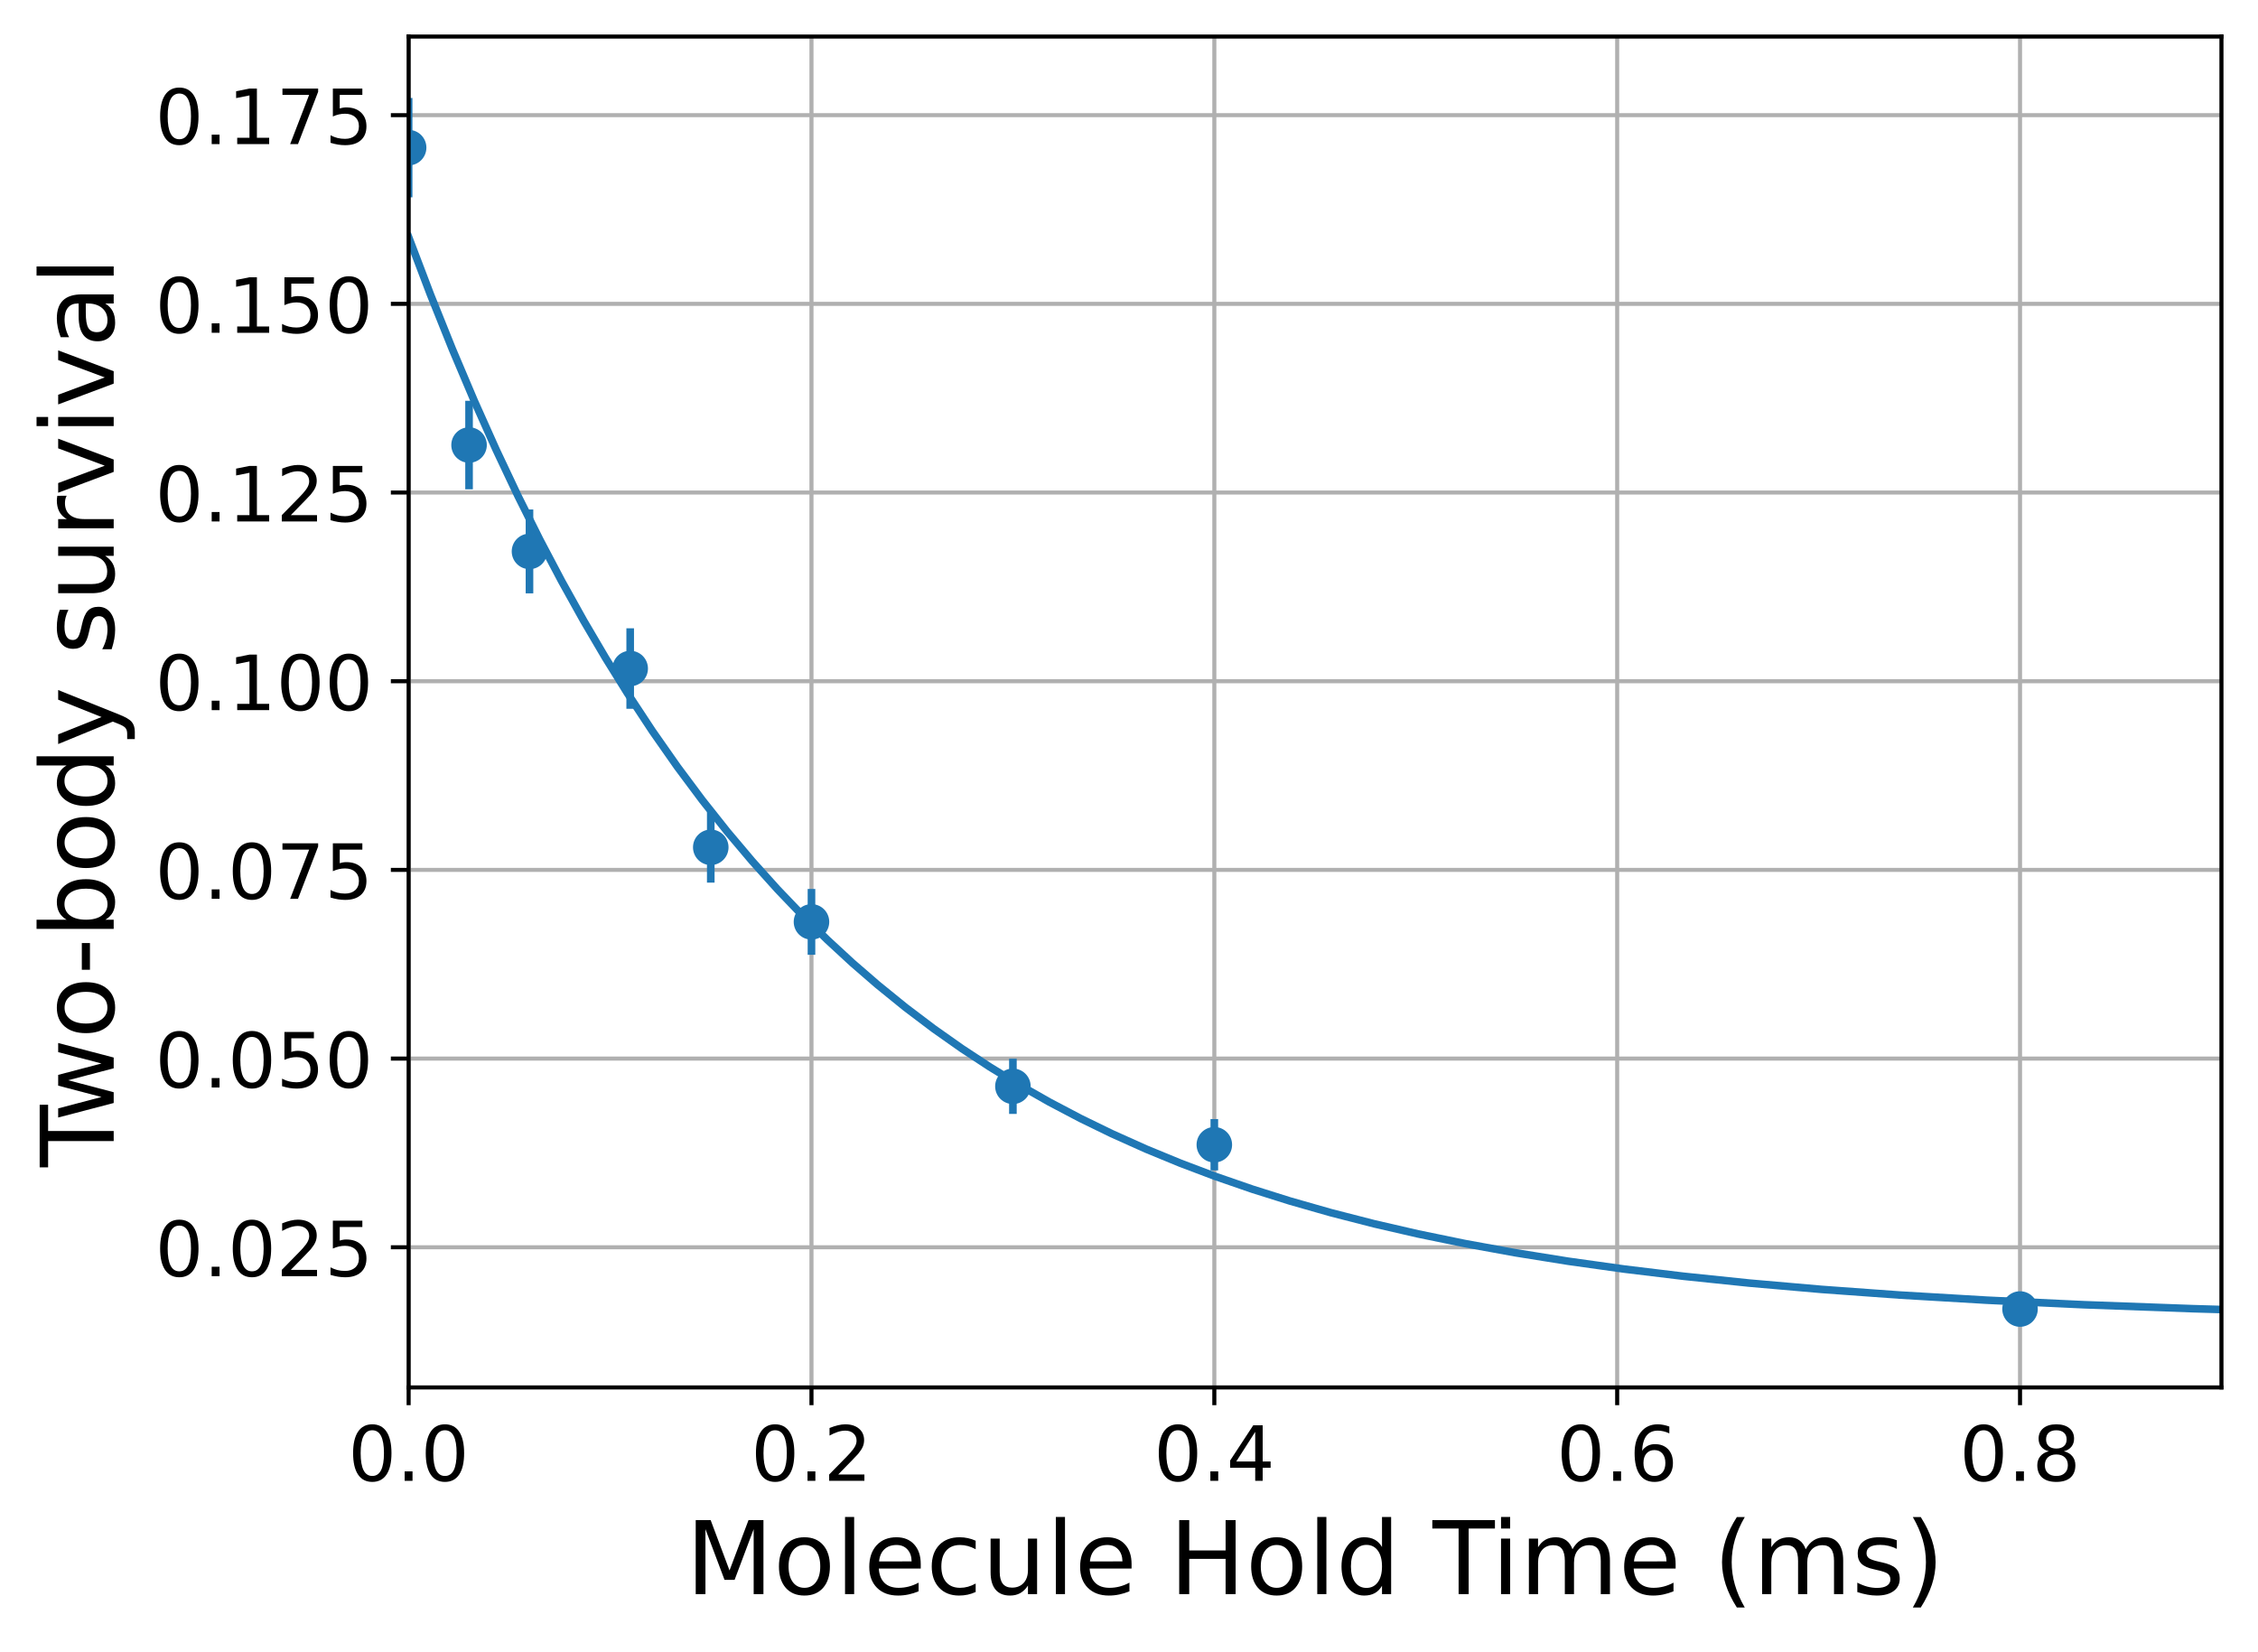
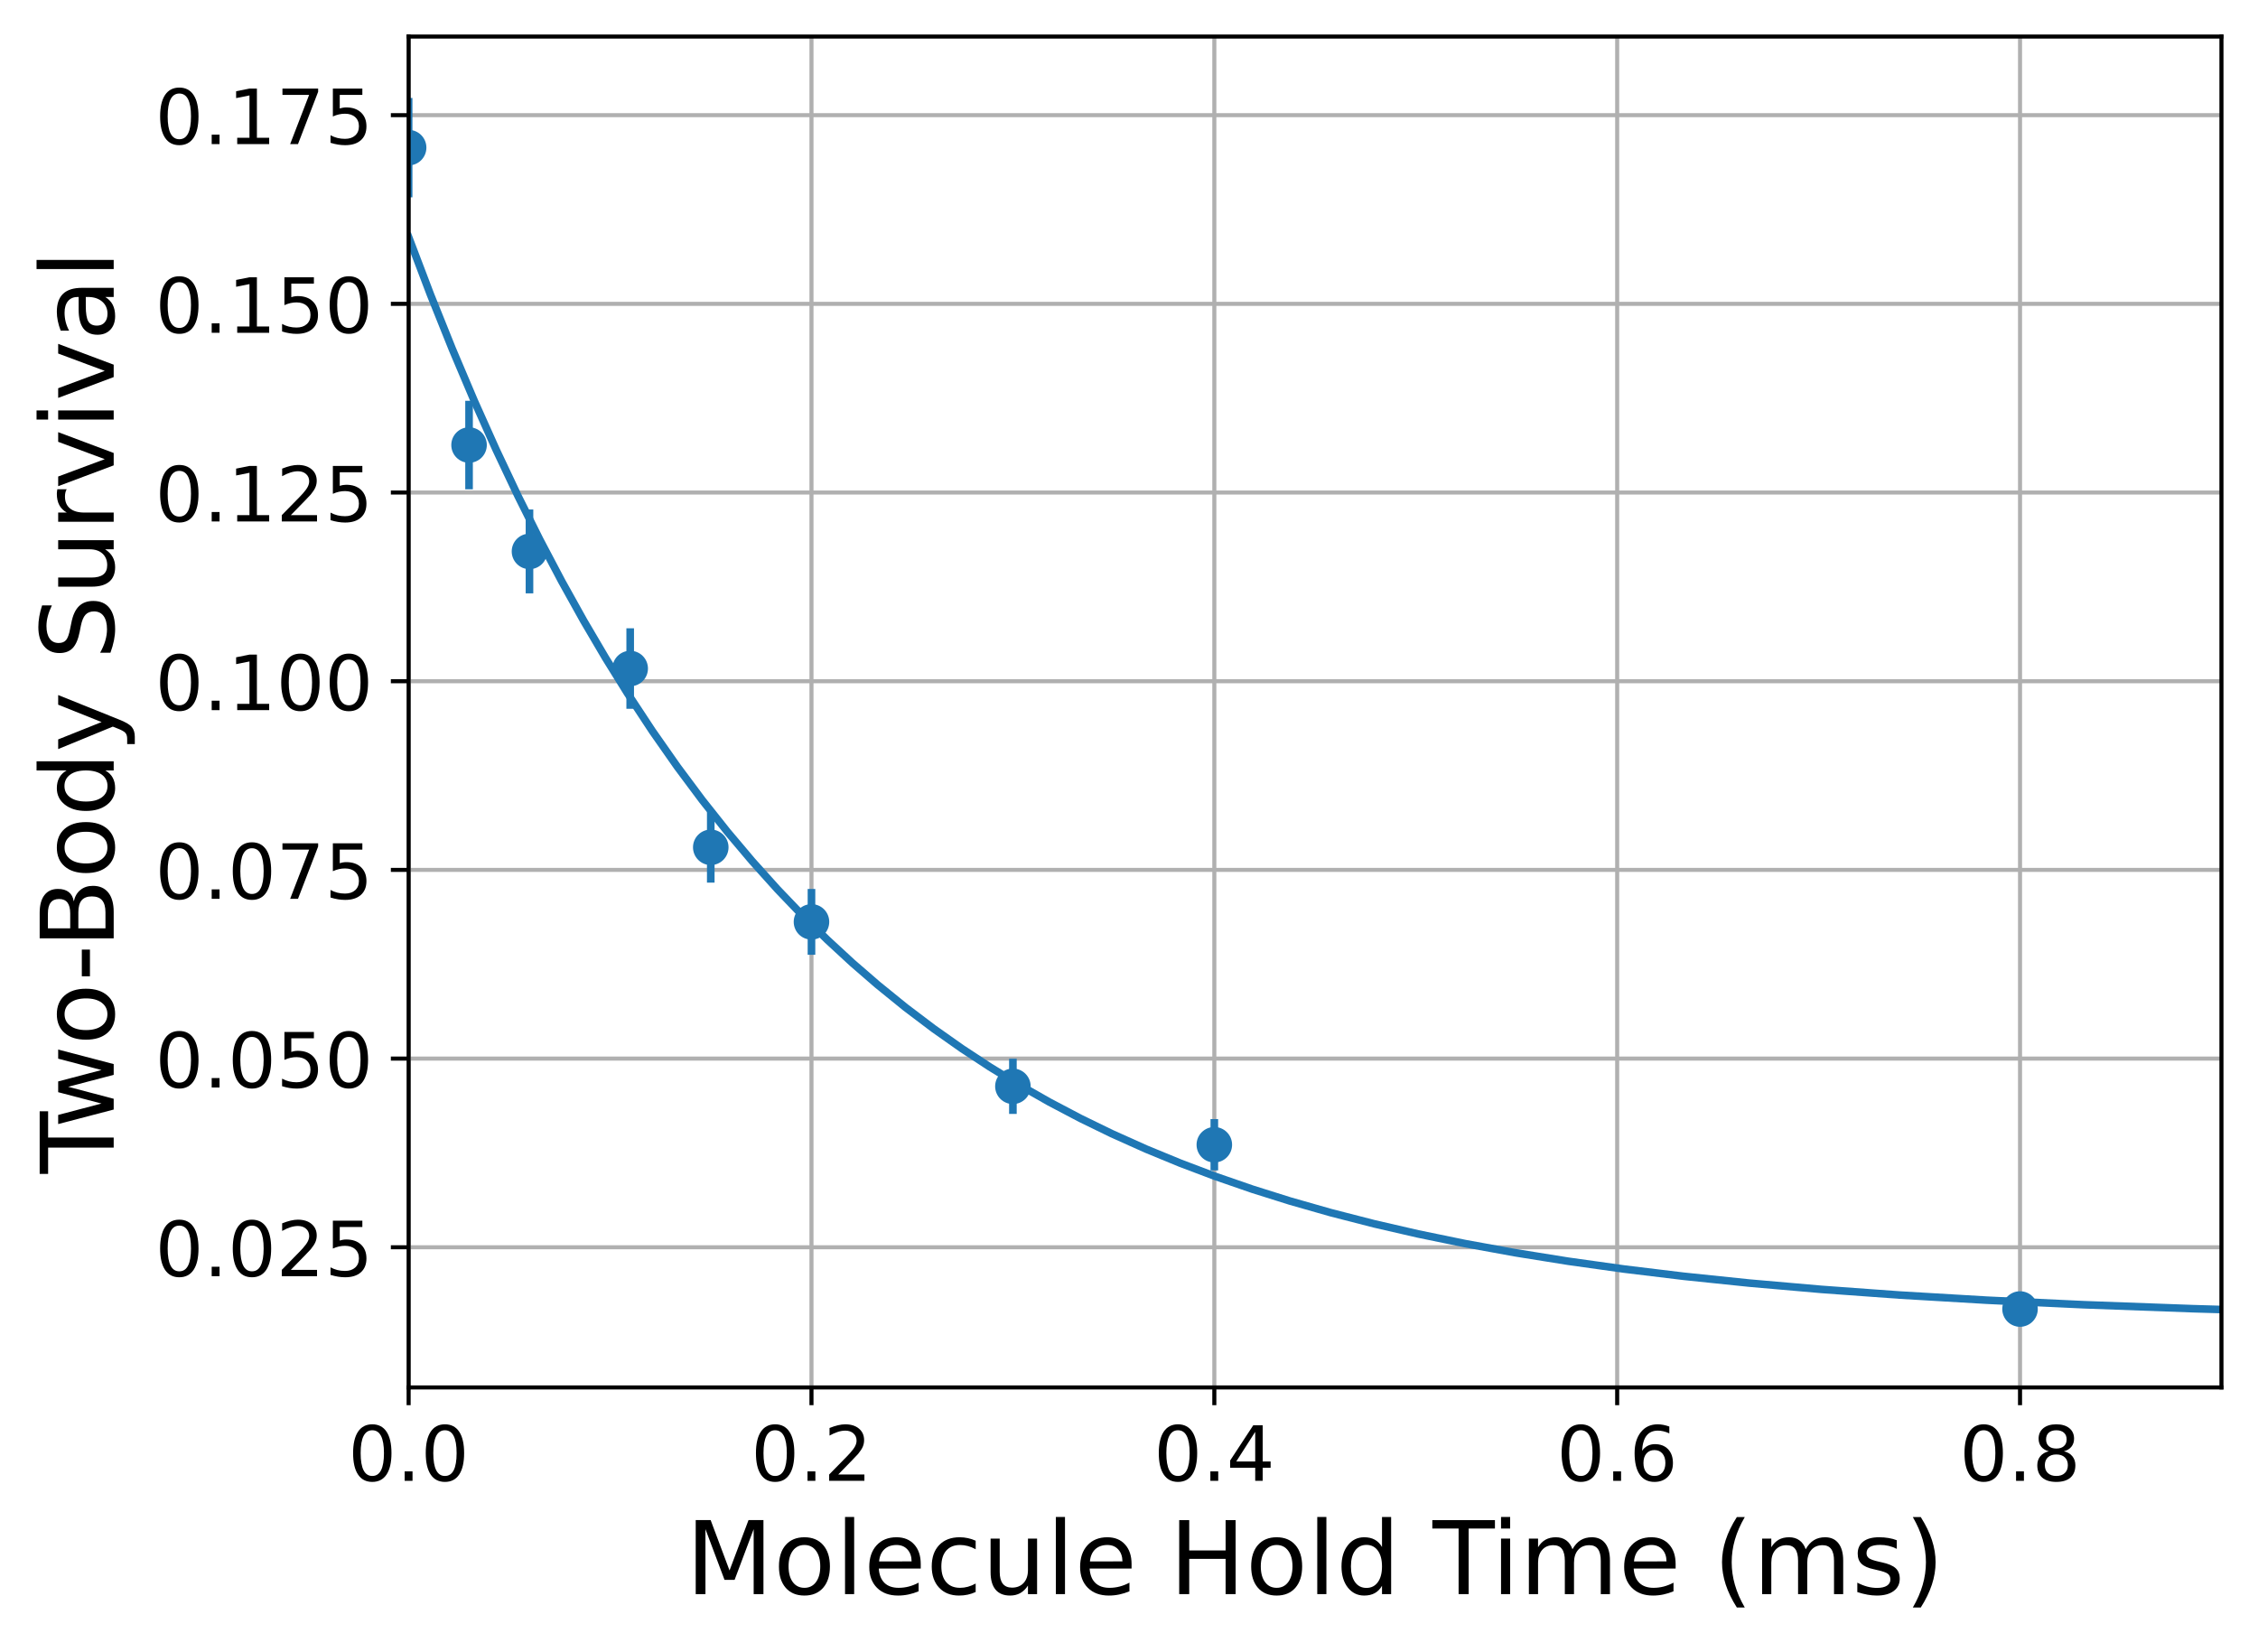
<svg xmlns="http://www.w3.org/2000/svg" xmlns:xlink="http://www.w3.org/1999/xlink" height="325.385pt" version="1.1" viewBox="0 0 444.818 325.385" width="444.818pt">
  <defs>
    <style type="text/css">*{stroke-linecap:butt;stroke-linejoin:round;}</style>
  </defs>
  <g id="figure_1">
    <g id="patch_1">
      <path d="M 0 325.385  L 444.818 325.385  L 444.818 0  L 0 0  z " style="fill:none;" />
    </g>
    <g id="axes_1">
      <g id="patch_2">
        <path d="M 80.498 273.312  L 437.618 273.312  L 437.618 7.2  L 80.498 7.2  z " style="fill:none;" />
      </g>
      <g id="matplotlib.axis_1">
        <g id="xtick_1">
          <g id="line2d_1">
            <path clip-path="url(#p6d716a906c)" d="M 80.498 273.312  L 80.498 7.2  " style="fill:none;stroke:#b0b0b0;stroke-linecap:square;stroke-width:0.8;" />
          </g>
          <g id="line2d_2">
            <defs>
              <path d="M 0 0  L 0 3.5  " id="m005f0a59be" style="stroke:#000000;stroke-width:0.8;" />
            </defs>
            <g>
              <use style="stroke:#000000;stroke-width:0.8;" x="80.498" xlink:href="#m005f0a59be" y="273.312" />
            </g>
          </g>
          <g id="text_1">
            <g transform="translate(68.57109 291.7097)scale(0.15 -0.15)">
              <defs>
                <path d="M 31.781 66.406  Q 24.172 66.406 20.328 58.906  Q 16.5 51.422 16.5 36.375  Q 16.5 21.391 20.328 13.891  Q 24.172 6.391 31.781 6.391  Q 39.453 6.391 43.281 13.891  Q 47.125 21.391 47.125 36.375  Q 47.125 51.422 43.281 58.906  Q 39.453 66.406 31.781 66.406  z M 31.781 74.219  Q 44.047 74.219 50.516 64.516  Q 56.984 54.828 56.984 36.375  Q 56.984 17.969 50.516 8.266  Q 44.047 -1.422 31.781 -1.422  Q 19.531 -1.422 13.062 8.266  Q 6.594 17.969 6.594 36.375  Q 6.594 54.828 13.062 64.516  Q 19.531 74.219 31.781 74.219  z " id="DejaVuSans-48" />
                <path d="M 10.688 12.406  L 21 12.406  L 21 0  L 10.688 0  z " id="DejaVuSans-46" />
              </defs>
              <use xlink:href="#DejaVuSans-48" />
              <use x="63.623" xlink:href="#DejaVuSans-46" />
              <use x="95.41" xlink:href="#DejaVuSans-48" />
            </g>
          </g>
        </g>
        <g id="xtick_2">
          <g id="line2d_3">
            <path clip-path="url(#p6d716a906c)" d="M 159.858 273.312  L 159.858 7.2  " style="fill:none;stroke:#b0b0b0;stroke-linecap:square;stroke-width:0.8;" />
          </g>
          <g id="line2d_4">
            <g>
              <use style="stroke:#000000;stroke-width:0.8;" x="159.858" xlink:href="#m005f0a59be" y="273.312" />
            </g>
          </g>
          <g id="text_2">
            <g transform="translate(147.9311 291.7097)scale(0.15 -0.15)">
              <defs>
                <path d="M 19.188 8.297  L 53.609 8.297  L 53.609 0  L 7.328 0  L 7.328 8.297  Q 12.938 14.109 22.625 23.891  Q 32.328 33.688 34.812 36.531  Q 39.547 41.844 41.422 45.531  Q 43.312 49.219 43.312 52.781  Q 43.312 58.594 39.234 62.25  Q 35.156 65.922 28.609 65.922  Q 23.969 65.922 18.812 64.312  Q 13.672 62.703 7.812 59.422  L 7.812 69.391  Q 13.766 71.781 18.938 73  Q 24.125 74.219 28.422 74.219  Q 39.75 74.219 46.484 68.547  Q 53.219 62.891 53.219 53.422  Q 53.219 48.922 51.531 44.891  Q 49.859 40.875 45.406 35.406  Q 44.188 33.984 37.641 27.219  Q 31.109 20.453 19.188 8.297  z " id="DejaVuSans-50" />
              </defs>
              <use xlink:href="#DejaVuSans-48" />
              <use x="63.623" xlink:href="#DejaVuSans-46" />
              <use x="95.41" xlink:href="#DejaVuSans-50" />
            </g>
          </g>
        </g>
        <g id="xtick_3">
          <g id="line2d_5">
            <path clip-path="url(#p6d716a906c)" d="M 239.218 273.312  L 239.218 7.2  " style="fill:none;stroke:#b0b0b0;stroke-linecap:square;stroke-width:0.8;" />
          </g>
          <g id="line2d_6">
            <g>
              <use style="stroke:#000000;stroke-width:0.8;" x="239.218" xlink:href="#m005f0a59be" y="273.312" />
            </g>
          </g>
          <g id="text_3">
            <g transform="translate(227.2911 291.7097)scale(0.15 -0.15)">
              <defs>
                <path d="M 37.797 64.312  L 12.891 25.391  L 37.797 25.391  z M 35.203 72.906  L 47.609 72.906  L 47.609 25.391  L 58.016 25.391  L 58.016 17.188  L 47.609 17.188  L 47.609 0  L 37.797 0  L 37.797 17.188  L 4.891 17.188  L 4.891 26.703  z " id="DejaVuSans-52" />
              </defs>
              <use xlink:href="#DejaVuSans-48" />
              <use x="63.623" xlink:href="#DejaVuSans-46" />
              <use x="95.41" xlink:href="#DejaVuSans-52" />
            </g>
          </g>
        </g>
        <g id="xtick_4">
          <g id="line2d_7">
            <path clip-path="url(#p6d716a906c)" d="M 318.578 273.312  L 318.578 7.2  " style="fill:none;stroke:#b0b0b0;stroke-linecap:square;stroke-width:0.8;" />
          </g>
          <g id="line2d_8">
            <g>
              <use style="stroke:#000000;stroke-width:0.8;" x="318.578" xlink:href="#m005f0a59be" y="273.312" />
            </g>
          </g>
          <g id="text_4">
            <g transform="translate(306.6511 291.7097)scale(0.15 -0.15)">
              <defs>
                <path d="M 33.016 40.375  Q 26.375 40.375 22.484 35.828  Q 18.609 31.297 18.609 23.391  Q 18.609 15.531 22.484 10.953  Q 26.375 6.391 33.016 6.391  Q 39.656 6.391 43.531 10.953  Q 47.406 15.531 47.406 23.391  Q 47.406 31.297 43.531 35.828  Q 39.656 40.375 33.016 40.375  z M 52.594 71.297  L 52.594 62.312  Q 48.875 64.062 45.094 64.984  Q 41.312 65.922 37.594 65.922  Q 27.828 65.922 22.672 59.328  Q 17.531 52.734 16.797 39.406  Q 19.672 43.656 24.016 45.922  Q 28.375 48.188 33.594 48.188  Q 44.578 48.188 50.953 41.516  Q 57.328 34.859 57.328 23.391  Q 57.328 12.156 50.688 5.359  Q 44.047 -1.422 33.016 -1.422  Q 20.359 -1.422 13.672 8.266  Q 6.984 17.969 6.984 36.375  Q 6.984 53.656 15.188 63.938  Q 23.391 74.219 37.203 74.219  Q 40.922 74.219 44.703 73.484  Q 48.484 72.75 52.594 71.297  z " id="DejaVuSans-54" />
              </defs>
              <use xlink:href="#DejaVuSans-48" />
              <use x="63.623" xlink:href="#DejaVuSans-46" />
              <use x="95.41" xlink:href="#DejaVuSans-54" />
            </g>
          </g>
        </g>
        <g id="xtick_5">
          <g id="line2d_9">
            <path clip-path="url(#p6d716a906c)" d="M 397.938 273.312  L 397.938 7.2  " style="fill:none;stroke:#b0b0b0;stroke-linecap:square;stroke-width:0.8;" />
          </g>
          <g id="line2d_10">
            <g>
              <use style="stroke:#000000;stroke-width:0.8;" x="397.938" xlink:href="#m005f0a59be" y="273.312" />
            </g>
          </g>
          <g id="text_5">
            <g transform="translate(386.0111 291.7097)scale(0.15 -0.15)">
              <defs>
                <path d="M 31.781 34.625  Q 24.75 34.625 20.719 30.859  Q 16.703 27.094 16.703 20.516  Q 16.703 13.922 20.719 10.156  Q 24.75 6.391 31.781 6.391  Q 38.812 6.391 42.859 10.172  Q 46.922 13.969 46.922 20.516  Q 46.922 27.094 42.891 30.859  Q 38.875 34.625 31.781 34.625  z M 21.922 38.812  Q 15.578 40.375 12.031 44.719  Q 8.5 49.078 8.5 55.328  Q 8.5 64.062 14.719 69.141  Q 20.953 74.219 31.781 74.219  Q 42.672 74.219 48.875 69.141  Q 55.078 64.062 55.078 55.328  Q 55.078 49.078 51.531 44.719  Q 48 40.375 41.703 38.812  Q 48.828 37.156 52.797 32.312  Q 56.781 27.484 56.781 20.516  Q 56.781 9.906 50.312 4.234  Q 43.844 -1.422 31.781 -1.422  Q 19.734 -1.422 13.25 4.234  Q 6.781 9.906 6.781 20.516  Q 6.781 27.484 10.781 32.312  Q 14.797 37.156 21.922 38.812  z M 18.312 54.391  Q 18.312 48.734 21.844 45.562  Q 25.391 42.391 31.781 42.391  Q 38.141 42.391 41.719 45.562  Q 45.312 48.734 45.312 54.391  Q 45.312 60.062 41.719 63.234  Q 38.141 66.406 31.781 66.406  Q 25.391 66.406 21.844 63.234  Q 18.312 60.062 18.312 54.391  z " id="DejaVuSans-56" />
              </defs>
              <use xlink:href="#DejaVuSans-48" />
              <use x="63.623" xlink:href="#DejaVuSans-46" />
              <use x="95.41" xlink:href="#DejaVuSans-56" />
            </g>
          </g>
        </g>
        <g id="text_6">
          <g transform="translate(135.0928 314.0261)scale(0.2 -0.2)">
            <defs>
              <path d="M 9.812 72.906  L 24.516 72.906  L 43.109 23.297  L 61.812 72.906  L 76.516 72.906  L 76.516 0  L 66.891 0  L 66.891 64.016  L 48.094 14.016  L 38.188 14.016  L 19.391 64.016  L 19.391 0  L 9.812 0  z " id="DejaVuSans-77" />
              <path d="M 30.609 48.391  Q 23.391 48.391 19.188 42.75  Q 14.984 37.109 14.984 27.297  Q 14.984 17.484 19.156 11.844  Q 23.344 6.203 30.609 6.203  Q 37.797 6.203 41.984 11.859  Q 46.188 17.531 46.188 27.297  Q 46.188 37.016 41.984 42.703  Q 37.797 48.391 30.609 48.391  z M 30.609 56  Q 42.328 56 49.016 48.375  Q 55.719 40.766 55.719 27.297  Q 55.719 13.875 49.016 6.219  Q 42.328 -1.422 30.609 -1.422  Q 18.844 -1.422 12.172 6.219  Q 5.516 13.875 5.516 27.297  Q 5.516 40.766 12.172 48.375  Q 18.844 56 30.609 56  z " id="DejaVuSans-111" />
              <path d="M 9.422 75.984  L 18.406 75.984  L 18.406 0  L 9.422 0  z " id="DejaVuSans-108" />
              <path d="M 56.203 29.594  L 56.203 25.203  L 14.891 25.203  Q 15.484 15.922 20.484 11.062  Q 25.484 6.203 34.422 6.203  Q 39.594 6.203 44.453 7.469  Q 49.312 8.734 54.109 11.281  L 54.109 2.781  Q 49.266 0.734 44.188 -0.344  Q 39.109 -1.422 33.891 -1.422  Q 20.797 -1.422 13.156 6.188  Q 5.516 13.812 5.516 26.812  Q 5.516 40.234 12.766 48.109  Q 20.016 56 32.328 56  Q 43.359 56 49.781 48.891  Q 56.203 41.797 56.203 29.594  z M 47.219 32.234  Q 47.125 39.594 43.094 43.984  Q 39.062 48.391 32.422 48.391  Q 24.906 48.391 20.391 44.141  Q 15.875 39.891 15.188 32.172  z " id="DejaVuSans-101" />
              <path d="M 48.781 52.594  L 48.781 44.188  Q 44.969 46.297 41.141 47.344  Q 37.312 48.391 33.406 48.391  Q 24.656 48.391 19.812 42.844  Q 14.984 37.312 14.984 27.297  Q 14.984 17.281 19.812 11.734  Q 24.656 6.203 33.406 6.203  Q 37.312 6.203 41.141 7.25  Q 44.969 8.297 48.781 10.406  L 48.781 2.094  Q 45.016 0.344 40.984 -0.531  Q 36.969 -1.422 32.422 -1.422  Q 20.062 -1.422 12.781 6.344  Q 5.516 14.109 5.516 27.297  Q 5.516 40.672 12.859 48.328  Q 20.219 56 33.016 56  Q 37.156 56 41.109 55.141  Q 45.062 54.297 48.781 52.594  z " id="DejaVuSans-99" />
              <path d="M 8.5 21.578  L 8.5 54.688  L 17.484 54.688  L 17.484 21.922  Q 17.484 14.156 20.5 10.266  Q 23.531 6.391 29.594 6.391  Q 36.859 6.391 41.078 11.031  Q 45.312 15.672 45.312 23.688  L 45.312 54.688  L 54.297 54.688  L 54.297 0  L 45.312 0  L 45.312 8.406  Q 42.047 3.422 37.719 1  Q 33.406 -1.422 27.688 -1.422  Q 18.266 -1.422 13.375 4.438  Q 8.5 10.297 8.5 21.578  z M 31.109 56  z " id="DejaVuSans-117" />
              <path id="DejaVuSans-32" />
              <path d="M 9.812 72.906  L 19.672 72.906  L 19.672 43.016  L 55.516 43.016  L 55.516 72.906  L 65.375 72.906  L 65.375 0  L 55.516 0  L 55.516 34.719  L 19.672 34.719  L 19.672 0  L 9.812 0  z " id="DejaVuSans-72" />
              <path d="M 45.406 46.391  L 45.406 75.984  L 54.391 75.984  L 54.391 0  L 45.406 0  L 45.406 8.203  Q 42.578 3.328 38.25 0.953  Q 33.938 -1.422 27.875 -1.422  Q 17.969 -1.422 11.734 6.484  Q 5.516 14.406 5.516 27.297  Q 5.516 40.188 11.734 48.094  Q 17.969 56 27.875 56  Q 33.938 56 38.25 53.625  Q 42.578 51.266 45.406 46.391  z M 14.797 27.297  Q 14.797 17.391 18.875 11.75  Q 22.953 6.109 30.078 6.109  Q 37.203 6.109 41.297 11.75  Q 45.406 17.391 45.406 27.297  Q 45.406 37.203 41.297 42.844  Q 37.203 48.484 30.078 48.484  Q 22.953 48.484 18.875 42.844  Q 14.797 37.203 14.797 27.297  z " id="DejaVuSans-100" />
              <path d="M -0.297 72.906  L 61.375 72.906  L 61.375 64.594  L 35.5 64.594  L 35.5 0  L 25.594 0  L 25.594 64.594  L -0.297 64.594  z " id="DejaVuSans-84" />
              <path d="M 9.422 54.688  L 18.406 54.688  L 18.406 0  L 9.422 0  z M 9.422 75.984  L 18.406 75.984  L 18.406 64.594  L 9.422 64.594  z " id="DejaVuSans-105" />
              <path d="M 52 44.188  Q 55.375 50.25 60.062 53.125  Q 64.75 56 71.094 56  Q 79.641 56 84.281 50.016  Q 88.922 44.047 88.922 33.016  L 88.922 0  L 79.891 0  L 79.891 32.719  Q 79.891 40.578 77.094 44.375  Q 74.312 48.188 68.609 48.188  Q 61.625 48.188 57.562 43.547  Q 53.516 38.922 53.516 30.906  L 53.516 0  L 44.484 0  L 44.484 32.719  Q 44.484 40.625 41.703 44.406  Q 38.922 48.188 33.109 48.188  Q 26.219 48.188 22.156 43.531  Q 18.109 38.875 18.109 30.906  L 18.109 0  L 9.078 0  L 9.078 54.688  L 18.109 54.688  L 18.109 46.188  Q 21.188 51.219 25.484 53.609  Q 29.781 56 35.688 56  Q 41.656 56 45.828 52.969  Q 50 49.953 52 44.188  z " id="DejaVuSans-109" />
              <path d="M 31 75.875  Q 24.469 64.656 21.281 53.656  Q 18.109 42.672 18.109 31.391  Q 18.109 20.125 21.312 9.062  Q 24.516 -2 31 -13.188  L 23.188 -13.188  Q 15.875 -1.703 12.234 9.375  Q 8.594 20.453 8.594 31.391  Q 8.594 42.281 12.203 53.312  Q 15.828 64.359 23.188 75.875  z " id="DejaVuSans-40" />
              <path d="M 44.281 53.078  L 44.281 44.578  Q 40.484 46.531 36.375 47.5  Q 32.281 48.484 27.875 48.484  Q 21.188 48.484 17.844 46.438  Q 14.5 44.391 14.5 40.281  Q 14.5 37.156 16.891 35.375  Q 19.281 33.594 26.516 31.984  L 29.594 31.297  Q 39.156 29.25 43.188 25.516  Q 47.219 21.781 47.219 15.094  Q 47.219 7.469 41.188 3.016  Q 35.156 -1.422 24.609 -1.422  Q 20.219 -1.422 15.453 -0.562  Q 10.688 0.297 5.422 2  L 5.422 11.281  Q 10.406 8.688 15.234 7.391  Q 20.062 6.109 24.812 6.109  Q 31.156 6.109 34.562 8.281  Q 37.984 10.453 37.984 14.406  Q 37.984 18.062 35.516 20.016  Q 33.062 21.969 24.703 23.781  L 21.578 24.516  Q 13.234 26.266 9.516 29.906  Q 5.812 33.547 5.812 39.891  Q 5.812 47.609 11.281 51.797  Q 16.75 56 26.812 56  Q 31.781 56 36.172 55.266  Q 40.578 54.547 44.281 53.078  z " id="DejaVuSans-115" />
              <path d="M 8.016 75.875  L 15.828 75.875  Q 23.141 64.359 26.781 53.312  Q 30.422 42.281 30.422 31.391  Q 30.422 20.453 26.781 9.375  Q 23.141 -1.703 15.828 -13.188  L 8.016 -13.188  Q 14.5 -2 17.703 9.062  Q 20.906 20.125 20.906 31.391  Q 20.906 42.672 17.703 53.656  Q 14.5 64.656 8.016 75.875  z " id="DejaVuSans-41" />
            </defs>
            <use xlink:href="#DejaVuSans-77" />
            <use x="86.279" xlink:href="#DejaVuSans-111" />
            <use x="147.461" xlink:href="#DejaVuSans-108" />
            <use x="175.244" xlink:href="#DejaVuSans-101" />
            <use x="236.768" xlink:href="#DejaVuSans-99" />
            <use x="291.748" xlink:href="#DejaVuSans-117" />
            <use x="355.127" xlink:href="#DejaVuSans-108" />
            <use x="382.91" xlink:href="#DejaVuSans-101" />
            <use x="444.434" xlink:href="#DejaVuSans-32" />
            <use x="476.221" xlink:href="#DejaVuSans-72" />
            <use x="551.416" xlink:href="#DejaVuSans-111" />
            <use x="612.598" xlink:href="#DejaVuSans-108" />
            <use x="640.381" xlink:href="#DejaVuSans-100" />
            <use x="703.857" xlink:href="#DejaVuSans-32" />
            <use x="735.645" xlink:href="#DejaVuSans-84" />
            <use x="793.604" xlink:href="#DejaVuSans-105" />
            <use x="821.387" xlink:href="#DejaVuSans-109" />
            <use x="918.799" xlink:href="#DejaVuSans-101" />
            <use x="980.322" xlink:href="#DejaVuSans-32" />
            <use x="1012.109" xlink:href="#DejaVuSans-40" />
            <use x="1051.123" xlink:href="#DejaVuSans-109" />
            <use x="1148.535" xlink:href="#DejaVuSans-115" />
            <use x="1200.635" xlink:href="#DejaVuSans-41" />
          </g>
        </g>
      </g>
      <g id="matplotlib.axis_2">
        <g id="ytick_1">
          <g id="line2d_11">
            <path clip-path="url(#p6d716a906c)" d="M 80.498 245.698  L 437.618 245.698  " style="fill:none;stroke:#b0b0b0;stroke-linecap:square;stroke-width:0.8;" />
          </g>
          <g id="line2d_12">
            <defs>
              <path d="M 0 0  L -3.5 0  " id="mc3ce260a5b" style="stroke:#000000;stroke-width:0.8;" />
            </defs>
            <g>
              <use style="stroke:#000000;stroke-width:0.8;" x="80.498" xlink:href="#mc3ce260a5b" y="245.698" />
            </g>
          </g>
          <g id="text_7">
            <g transform="translate(30.55625 251.3965)scale(0.15 -0.15)">
              <defs>
                <path d="M 10.797 72.906  L 49.516 72.906  L 49.516 64.594  L 19.828 64.594  L 19.828 46.734  Q 21.969 47.469 24.109 47.828  Q 26.266 48.188 28.422 48.188  Q 40.625 48.188 47.75 41.5  Q 54.891 34.812 54.891 23.391  Q 54.891 11.625 47.562 5.094  Q 40.234 -1.422 26.906 -1.422  Q 22.312 -1.422 17.547 -0.641  Q 12.797 0.141 7.719 1.703  L 7.719 11.625  Q 12.109 9.234 16.797 8.062  Q 21.484 6.891 26.703 6.891  Q 35.156 6.891 40.078 11.328  Q 45.016 15.766 45.016 23.391  Q 45.016 31 40.078 35.438  Q 35.156 39.891 26.703 39.891  Q 22.75 39.891 18.812 39.016  Q 14.891 38.141 10.797 36.281  z " id="DejaVuSans-53" />
              </defs>
              <use xlink:href="#DejaVuSans-48" />
              <use x="63.623" xlink:href="#DejaVuSans-46" />
              <use x="95.41" xlink:href="#DejaVuSans-48" />
              <use x="159.033" xlink:href="#DejaVuSans-50" />
              <use x="222.656" xlink:href="#DejaVuSans-53" />
            </g>
          </g>
        </g>
        <g id="ytick_2">
          <g id="line2d_13">
            <path clip-path="url(#p6d716a906c)" d="M 80.498 208.529  L 437.618 208.529  " style="fill:none;stroke:#b0b0b0;stroke-linecap:square;stroke-width:0.8;" />
          </g>
          <g id="line2d_14">
            <g>
              <use style="stroke:#000000;stroke-width:0.8;" x="80.498" xlink:href="#mc3ce260a5b" y="208.529" />
            </g>
          </g>
          <g id="text_8">
            <g transform="translate(30.55625 214.2281)scale(0.15 -0.15)">
              <use xlink:href="#DejaVuSans-48" />
              <use x="63.623" xlink:href="#DejaVuSans-46" />
              <use x="95.41" xlink:href="#DejaVuSans-48" />
              <use x="159.033" xlink:href="#DejaVuSans-53" />
              <use x="222.656" xlink:href="#DejaVuSans-48" />
            </g>
          </g>
        </g>
        <g id="ytick_3">
          <g id="line2d_15">
            <path clip-path="url(#p6d716a906c)" d="M 80.498 171.361  L 437.618 171.361  " style="fill:none;stroke:#b0b0b0;stroke-linecap:square;stroke-width:0.8;" />
          </g>
          <g id="line2d_16">
            <g>
              <use style="stroke:#000000;stroke-width:0.8;" x="80.498" xlink:href="#mc3ce260a5b" y="171.361" />
            </g>
          </g>
          <g id="text_9">
            <g transform="translate(30.55625 177.0596)scale(0.15 -0.15)">
              <defs>
                <path d="M 8.203 72.906  L 55.078 72.906  L 55.078 68.703  L 28.609 0  L 18.312 0  L 43.219 64.594  L 8.203 64.594  z " id="DejaVuSans-55" />
              </defs>
              <use xlink:href="#DejaVuSans-48" />
              <use x="63.623" xlink:href="#DejaVuSans-46" />
              <use x="95.41" xlink:href="#DejaVuSans-48" />
              <use x="159.033" xlink:href="#DejaVuSans-55" />
              <use x="222.656" xlink:href="#DejaVuSans-53" />
            </g>
          </g>
        </g>
        <g id="ytick_4">
          <g id="line2d_17">
            <path clip-path="url(#p6d716a906c)" d="M 80.498 134.192  L 437.618 134.192  " style="fill:none;stroke:#b0b0b0;stroke-linecap:square;stroke-width:0.8;" />
          </g>
          <g id="line2d_18">
            <g>
              <use style="stroke:#000000;stroke-width:0.8;" x="80.498" xlink:href="#mc3ce260a5b" y="134.192" />
            </g>
          </g>
          <g id="text_10">
            <g transform="translate(30.55625 139.8912)scale(0.15 -0.15)">
              <defs>
                <path d="M 12.406 8.297  L 28.516 8.297  L 28.516 63.922  L 10.984 60.406  L 10.984 69.391  L 28.422 72.906  L 38.281 72.906  L 38.281 8.297  L 54.391 8.297  L 54.391 0  L 12.406 0  z " id="DejaVuSans-49" />
              </defs>
              <use xlink:href="#DejaVuSans-48" />
              <use x="63.623" xlink:href="#DejaVuSans-46" />
              <use x="95.41" xlink:href="#DejaVuSans-49" />
              <use x="159.033" xlink:href="#DejaVuSans-48" />
              <use x="222.656" xlink:href="#DejaVuSans-48" />
            </g>
          </g>
        </g>
        <g id="ytick_5">
          <g id="line2d_19">
            <path clip-path="url(#p6d716a906c)" d="M 80.498 97.024  L 437.618 97.024  " style="fill:none;stroke:#b0b0b0;stroke-linecap:square;stroke-width:0.8;" />
          </g>
          <g id="line2d_20">
            <g>
              <use style="stroke:#000000;stroke-width:0.8;" x="80.498" xlink:href="#mc3ce260a5b" y="97.024" />
            </g>
          </g>
          <g id="text_11">
            <g transform="translate(30.55625 102.7228)scale(0.15 -0.15)">
              <use xlink:href="#DejaVuSans-48" />
              <use x="63.623" xlink:href="#DejaVuSans-46" />
              <use x="95.41" xlink:href="#DejaVuSans-49" />
              <use x="159.033" xlink:href="#DejaVuSans-50" />
              <use x="222.656" xlink:href="#DejaVuSans-53" />
            </g>
          </g>
        </g>
        <g id="ytick_6">
          <g id="line2d_21">
            <path clip-path="url(#p6d716a906c)" d="M 80.498 59.856  L 437.618 59.856  " style="fill:none;stroke:#b0b0b0;stroke-linecap:square;stroke-width:0.8;" />
          </g>
          <g id="line2d_22">
            <g>
              <use style="stroke:#000000;stroke-width:0.8;" x="80.498" xlink:href="#mc3ce260a5b" y="59.856" />
            </g>
          </g>
          <g id="text_12">
            <g transform="translate(30.55625 65.55437)scale(0.15 -0.15)">
              <use xlink:href="#DejaVuSans-48" />
              <use x="63.623" xlink:href="#DejaVuSans-46" />
              <use x="95.41" xlink:href="#DejaVuSans-49" />
              <use x="159.033" xlink:href="#DejaVuSans-53" />
              <use x="222.656" xlink:href="#DejaVuSans-48" />
            </g>
          </g>
        </g>
        <g id="ytick_7">
          <g id="line2d_23">
            <path clip-path="url(#p6d716a906c)" d="M 80.498 22.687  L 437.618 22.687  " style="fill:none;stroke:#b0b0b0;stroke-linecap:square;stroke-width:0.8;" />
          </g>
          <g id="line2d_24">
            <g>
              <use style="stroke:#000000;stroke-width:0.8;" x="80.498" xlink:href="#mc3ce260a5b" y="22.687" />
            </g>
          </g>
          <g id="text_13">
            <g transform="translate(30.55625 28.38595)scale(0.15 -0.15)">
              <use xlink:href="#DejaVuSans-48" />
              <use x="63.623" xlink:href="#DejaVuSans-46" />
              <use x="95.41" xlink:href="#DejaVuSans-49" />
              <use x="159.033" xlink:href="#DejaVuSans-55" />
              <use x="222.656" xlink:href="#DejaVuSans-53" />
            </g>
          </g>
        </g>
        <g id="text_14">
-           <g transform="translate(22.39688 229.8982)rotate(-90)scale(0.2 -0.2)">
+           <g transform="translate(22.39688 231.1873)rotate(-90)scale(0.2 -0.2)">
            <defs>
              <path d="M 4.203 54.688  L 13.188 54.688  L 24.422 12.016  L 35.594 54.688  L 46.188 54.688  L 57.422 12.016  L 68.609 54.688  L 77.594 54.688  L 63.281 0  L 52.688 0  L 40.922 44.828  L 29.109 0  L 18.5 0  z " id="DejaVuSans-119" />
              <path d="M 4.891 31.391  L 31.203 31.391  L 31.203 23.391  L 4.891 23.391  z " id="DejaVuSans-45" />
-               <path d="M 48.688 27.297  Q 48.688 37.203 44.609 42.844  Q 40.531 48.484 33.406 48.484  Q 26.266 48.484 22.188 42.844  Q 18.109 37.203 18.109 27.297  Q 18.109 17.391 22.188 11.75  Q 26.266 6.109 33.406 6.109  Q 40.531 6.109 44.609 11.75  Q 48.688 17.391 48.688 27.297  z M 18.109 46.391  Q 20.953 51.266 25.266 53.625  Q 29.594 56 35.594 56  Q 45.562 56 51.781 48.094  Q 58.016 40.188 58.016 27.297  Q 58.016 14.406 51.781 6.484  Q 45.562 -1.422 35.594 -1.422  Q 29.594 -1.422 25.266 0.953  Q 20.953 3.328 18.109 8.203  L 18.109 0  L 9.078 0  L 9.078 75.984  L 18.109 75.984  z " id="DejaVuSans-98" />
+               <path d="M 19.672 34.812  L 19.672 8.109  L 35.5 8.109  Q 43.453 8.109 47.281 11.406  Q 51.125 14.703 51.125 21.484  Q 51.125 28.328 47.281 31.562  Q 43.453 34.812 35.5 34.812  z M 19.672 64.797  L 19.672 42.828  L 34.281 42.828  Q 41.5 42.828 45.031 45.531  Q 48.578 48.25 48.578 53.812  Q 48.578 59.328 45.031 62.062  Q 41.5 64.797 34.281 64.797  z M 9.812 72.906  L 35.016 72.906  Q 46.297 72.906 52.391 68.219  Q 58.5 63.531 58.5 54.891  Q 58.5 48.188 55.375 44.234  Q 52.25 40.281 46.188 39.312  Q 53.469 37.75 57.5 32.781  Q 61.531 27.828 61.531 20.406  Q 61.531 10.641 54.891 5.312  Q 48.25 0 35.984 0  L 9.812 0  z " id="DejaVuSans-66" />
              <path d="M 32.172 -5.078  Q 28.375 -14.844 24.75 -17.812  Q 21.141 -20.797 15.094 -20.797  L 7.906 -20.797  L 7.906 -13.281  L 13.188 -13.281  Q 16.891 -13.281 18.938 -11.516  Q 21 -9.766 23.484 -3.219  L 25.094 0.875  L 2.984 54.688  L 12.5 54.688  L 29.594 11.922  L 46.688 54.688  L 56.203 54.688  z " id="DejaVuSans-121" />
+               <path d="M 53.516 70.516  L 53.516 60.891  Q 47.906 63.578 42.922 64.891  Q 37.938 66.219 33.297 66.219  Q 25.25 66.219 20.875 63.094  Q 16.5 59.969 16.5 54.203  Q 16.5 49.359 19.406 46.891  Q 22.312 44.438 30.422 42.922  L 36.375 41.703  Q 47.406 39.594 52.656 34.297  Q 57.906 29 57.906 20.125  Q 57.906 9.516 50.797 4.047  Q 43.703 -1.422 29.984 -1.422  Q 24.812 -1.422 18.969 -0.25  Q 13.141 0.922 6.891 3.219  L 6.891 13.375  Q 12.891 10.016 18.656 8.297  Q 24.422 6.594 29.984 6.594  Q 38.422 6.594 43.016 9.906  Q 47.609 13.234 47.609 19.391  Q 47.609 24.75 44.312 27.781  Q 41.016 30.812 33.5 32.328  L 27.484 33.5  Q 16.453 35.688 11.516 40.375  Q 6.594 45.062 6.594 53.422  Q 6.594 63.094 13.406 68.656  Q 20.219 74.219 32.172 74.219  Q 37.312 74.219 42.625 73.281  Q 47.953 72.359 53.516 70.516  z " id="DejaVuSans-83" />
              <path d="M 41.109 46.297  Q 39.594 47.172 37.812 47.578  Q 36.031 48 33.891 48  Q 26.266 48 22.188 43.047  Q 18.109 38.094 18.109 28.812  L 18.109 0  L 9.078 0  L 9.078 54.688  L 18.109 54.688  L 18.109 46.188  Q 20.953 51.172 25.484 53.578  Q 30.031 56 36.531 56  Q 37.453 56 38.578 55.875  Q 39.703 55.766 41.062 55.516  z " id="DejaVuSans-114" />
              <path d="M 2.984 54.688  L 12.5 54.688  L 29.594 8.797  L 46.688 54.688  L 56.203 54.688  L 35.688 0  L 23.484 0  z " id="DejaVuSans-118" />
              <path d="M 34.281 27.484  Q 23.391 27.484 19.188 25  Q 14.984 22.516 14.984 16.5  Q 14.984 11.719 18.141 8.906  Q 21.297 6.109 26.703 6.109  Q 34.188 6.109 38.703 11.406  Q 43.219 16.703 43.219 25.484  L 43.219 27.484  z M 52.203 31.203  L 52.203 0  L 43.219 0  L 43.219 8.297  Q 40.141 3.328 35.547 0.953  Q 30.953 -1.422 24.312 -1.422  Q 15.922 -1.422 10.953 3.297  Q 6 8.016 6 15.922  Q 6 25.141 12.172 29.828  Q 18.359 34.516 30.609 34.516  L 43.219 34.516  L 43.219 35.406  Q 43.219 41.609 39.141 45  Q 35.062 48.391 27.688 48.391  Q 23 48.391 18.547 47.266  Q 14.109 46.141 10.016 43.891  L 10.016 52.203  Q 14.938 54.109 19.578 55.047  Q 24.219 56 28.609 56  Q 40.484 56 46.344 49.844  Q 52.203 43.703 52.203 31.203  z " id="DejaVuSans-97" />
            </defs>
            <use xlink:href="#DejaVuSans-84" />
            <use x="44.584" xlink:href="#DejaVuSans-119" />
            <use x="126.371" xlink:href="#DejaVuSans-111" />
            <use x="189.428" xlink:href="#DejaVuSans-45" />
-             <use x="225.512" xlink:href="#DejaVuSans-98" />
-             <use x="288.988" xlink:href="#DejaVuSans-111" />
-             <use x="350.17" xlink:href="#DejaVuSans-100" />
-             <use x="413.646" xlink:href="#DejaVuSans-121" />
-             <use x="472.826" xlink:href="#DejaVuSans-32" />
-             <use x="504.613" xlink:href="#DejaVuSans-115" />
-             <use x="556.713" xlink:href="#DejaVuSans-117" />
-             <use x="620.092" xlink:href="#DejaVuSans-114" />
-             <use x="661.205" xlink:href="#DejaVuSans-118" />
-             <use x="720.385" xlink:href="#DejaVuSans-105" />
-             <use x="748.168" xlink:href="#DejaVuSans-118" />
-             <use x="807.348" xlink:href="#DejaVuSans-97" />
-             <use x="868.627" xlink:href="#DejaVuSans-108" />
+             <use x="221.887" xlink:href="#DejaVuSans-66" />
+             <use x="290.49" xlink:href="#DejaVuSans-111" />
+             <use x="351.672" xlink:href="#DejaVuSans-100" />
+             <use x="415.148" xlink:href="#DejaVuSans-121" />
+             <use x="474.328" xlink:href="#DejaVuSans-32" />
+             <use x="506.115" xlink:href="#DejaVuSans-83" />
+             <use x="569.592" xlink:href="#DejaVuSans-117" />
+             <use x="632.971" xlink:href="#DejaVuSans-114" />
+             <use x="674.084" xlink:href="#DejaVuSans-118" />
+             <use x="733.264" xlink:href="#DejaVuSans-105" />
+             <use x="761.047" xlink:href="#DejaVuSans-118" />
+             <use x="820.227" xlink:href="#DejaVuSans-97" />
+             <use x="881.506" xlink:href="#DejaVuSans-108" />
          </g>
        </g>
      </g>
      <g id="LineCollection_1">
        <path clip-path="url(#p6d716a906c)" d="M 80.498 38.87  L 80.498 19.296  " style="fill:none;stroke:#1f77b4;stroke-width:1.5;" />
        <path clip-path="url(#p6d716a906c)" d="M 92.402 96.384  L 92.402 78.951  " style="fill:none;stroke:#1f77b4;stroke-width:1.5;" />
        <path clip-path="url(#p6d716a906c)" d="M 104.306 116.884  L 104.306 100.36  " style="fill:none;stroke:#1f77b4;stroke-width:1.5;" />
        <path clip-path="url(#p6d716a906c)" d="M 124.146 139.62  L 124.146 123.765  " style="fill:none;stroke:#1f77b4;stroke-width:1.5;" />
        <path clip-path="url(#p6d716a906c)" d="M 140.018 173.876  L 140.018 159.95  " style="fill:none;stroke:#1f77b4;stroke-width:1.5;" />
        <path clip-path="url(#p6d716a906c)" d="M 159.858 188.077  L 159.858 175.12  " style="fill:none;stroke:#1f77b4;stroke-width:1.5;" />
        <path clip-path="url(#p6d716a906c)" d="M 199.538 219.436  L 199.538 208.551  " style="fill:none;stroke:#1f77b4;stroke-width:1.5;" />
        <path clip-path="url(#p6d716a906c)" d="M 239.218 230.562  L 239.218 220.449  " style="fill:none;stroke:#1f77b4;stroke-width:1.5;" />
        <path clip-path="url(#p6d716a906c)" d="M 397.938 261.216  L 397.938 254.515  " style="fill:none;stroke:#1f77b4;stroke-width:1.5;" />
      </g>
      <g id="line2d_25">
        <path clip-path="url(#p6d716a906c)" d="M 80.498 46.712  L 84.808 58.055  L 89.118 68.795  L 93.427 78.965  L 97.737 88.594  L 102.046 97.713  L 106.356 106.347  L 110.666 114.522  L 114.975 122.264  L 119.285 129.594  L 123.594 136.535  L 128.52 144.017  L 133.445 151.047  L 138.37 157.652  L 143.295 163.857  L 148.221 169.688  L 153.146 175.166  L 158.071 180.312  L 162.996 185.148  L 167.922 189.691  L 172.847 193.959  L 178.388 198.454  L 183.929 202.644  L 189.469 206.55  L 195.01 210.191  L 200.551 213.586  L 206.708 217.088  L 212.864 220.328  L 219.021 223.325  L 225.793 226.363  L 232.565 229.151  L 239.338 231.71  L 246.725 234.263  L 254.113 236.587  L 262.117 238.872  L 270.736 241.086  L 279.355 243.072  L 288.59 244.972  L 298.441 246.769  L 308.907 248.447  L 319.988 249.998  L 331.686 251.415  L 344.615 252.756  L 358.775 253.993  L 374.166 255.108  L 391.405 256.125  L 410.49 257.019  L 432.038 257.801  L 445.818 258.2  L 445.818 258.2  " style="fill:none;stroke:#1f77b4;stroke-linecap:square;stroke-width:1.5;" />
      </g>
      <g id="line2d_26">
        <defs>
          <path d="M 0 3  C 0.796 3 1.559 2.684 2.121 2.121  C 2.684 1.559 3 0.796 3 0  C 3 -0.796 2.684 -1.559 2.121 -2.121  C 1.559 -2.684 0.796 -3 0 -3  C -0.796 -3 -1.559 -2.684 -2.121 -2.121  C -2.684 -1.559 -3 -0.796 -3 0  C -3 0.796 -2.684 1.559 -2.121 2.121  C -1.559 2.684 -0.796 3 0 3  z " id="mcb2457e3ba" style="stroke:#1f77b4;" />
        </defs>
        <g clip-path="url(#p6d716a906c)">
          <use style="fill:#1f77b4;stroke:#1f77b4;" x="80.498" xlink:href="#mcb2457e3ba" y="29.083" />
          <use style="fill:#1f77b4;stroke:#1f77b4;" x="92.402" xlink:href="#mcb2457e3ba" y="87.667" />
          <use style="fill:#1f77b4;stroke:#1f77b4;" x="104.306" xlink:href="#mcb2457e3ba" y="108.622" />
          <use style="fill:#1f77b4;stroke:#1f77b4;" x="124.146" xlink:href="#mcb2457e3ba" y="131.692" />
          <use style="fill:#1f77b4;stroke:#1f77b4;" x="140.018" xlink:href="#mcb2457e3ba" y="166.913" />
          <use style="fill:#1f77b4;stroke:#1f77b4;" x="159.858" xlink:href="#mcb2457e3ba" y="181.599" />
          <use style="fill:#1f77b4;stroke:#1f77b4;" x="199.538" xlink:href="#mcb2457e3ba" y="213.994" />
          <use style="fill:#1f77b4;stroke:#1f77b4;" x="239.218" xlink:href="#mcb2457e3ba" y="225.505" />
          <use style="fill:#1f77b4;stroke:#1f77b4;" x="397.938" xlink:href="#mcb2457e3ba" y="257.865" />
        </g>
      </g>
      <g id="patch_3">
        <path d="M 80.498 273.312  L 80.498 7.2  " style="fill:none;stroke:#000000;stroke-linecap:square;stroke-linejoin:miter;stroke-width:0.8;" />
      </g>
      <g id="patch_4">
        <path d="M 437.618 273.312  L 437.618 7.2  " style="fill:none;stroke:#000000;stroke-linecap:square;stroke-linejoin:miter;stroke-width:0.8;" />
      </g>
      <g id="patch_5">
        <path d="M 80.498 273.312  L 437.618 273.312  " style="fill:none;stroke:#000000;stroke-linecap:square;stroke-linejoin:miter;stroke-width:0.8;" />
      </g>
      <g id="patch_6">
        <path d="M 80.498 7.2  L 437.618 7.2  " style="fill:none;stroke:#000000;stroke-linecap:square;stroke-linejoin:miter;stroke-width:0.8;" />
      </g>
    </g>
  </g>
  <defs>
    <clipPath id="p6d716a906c">
      <rect height="266.112" width="357.12" x="80.498" y="7.2" />
    </clipPath>
  </defs>
</svg>
